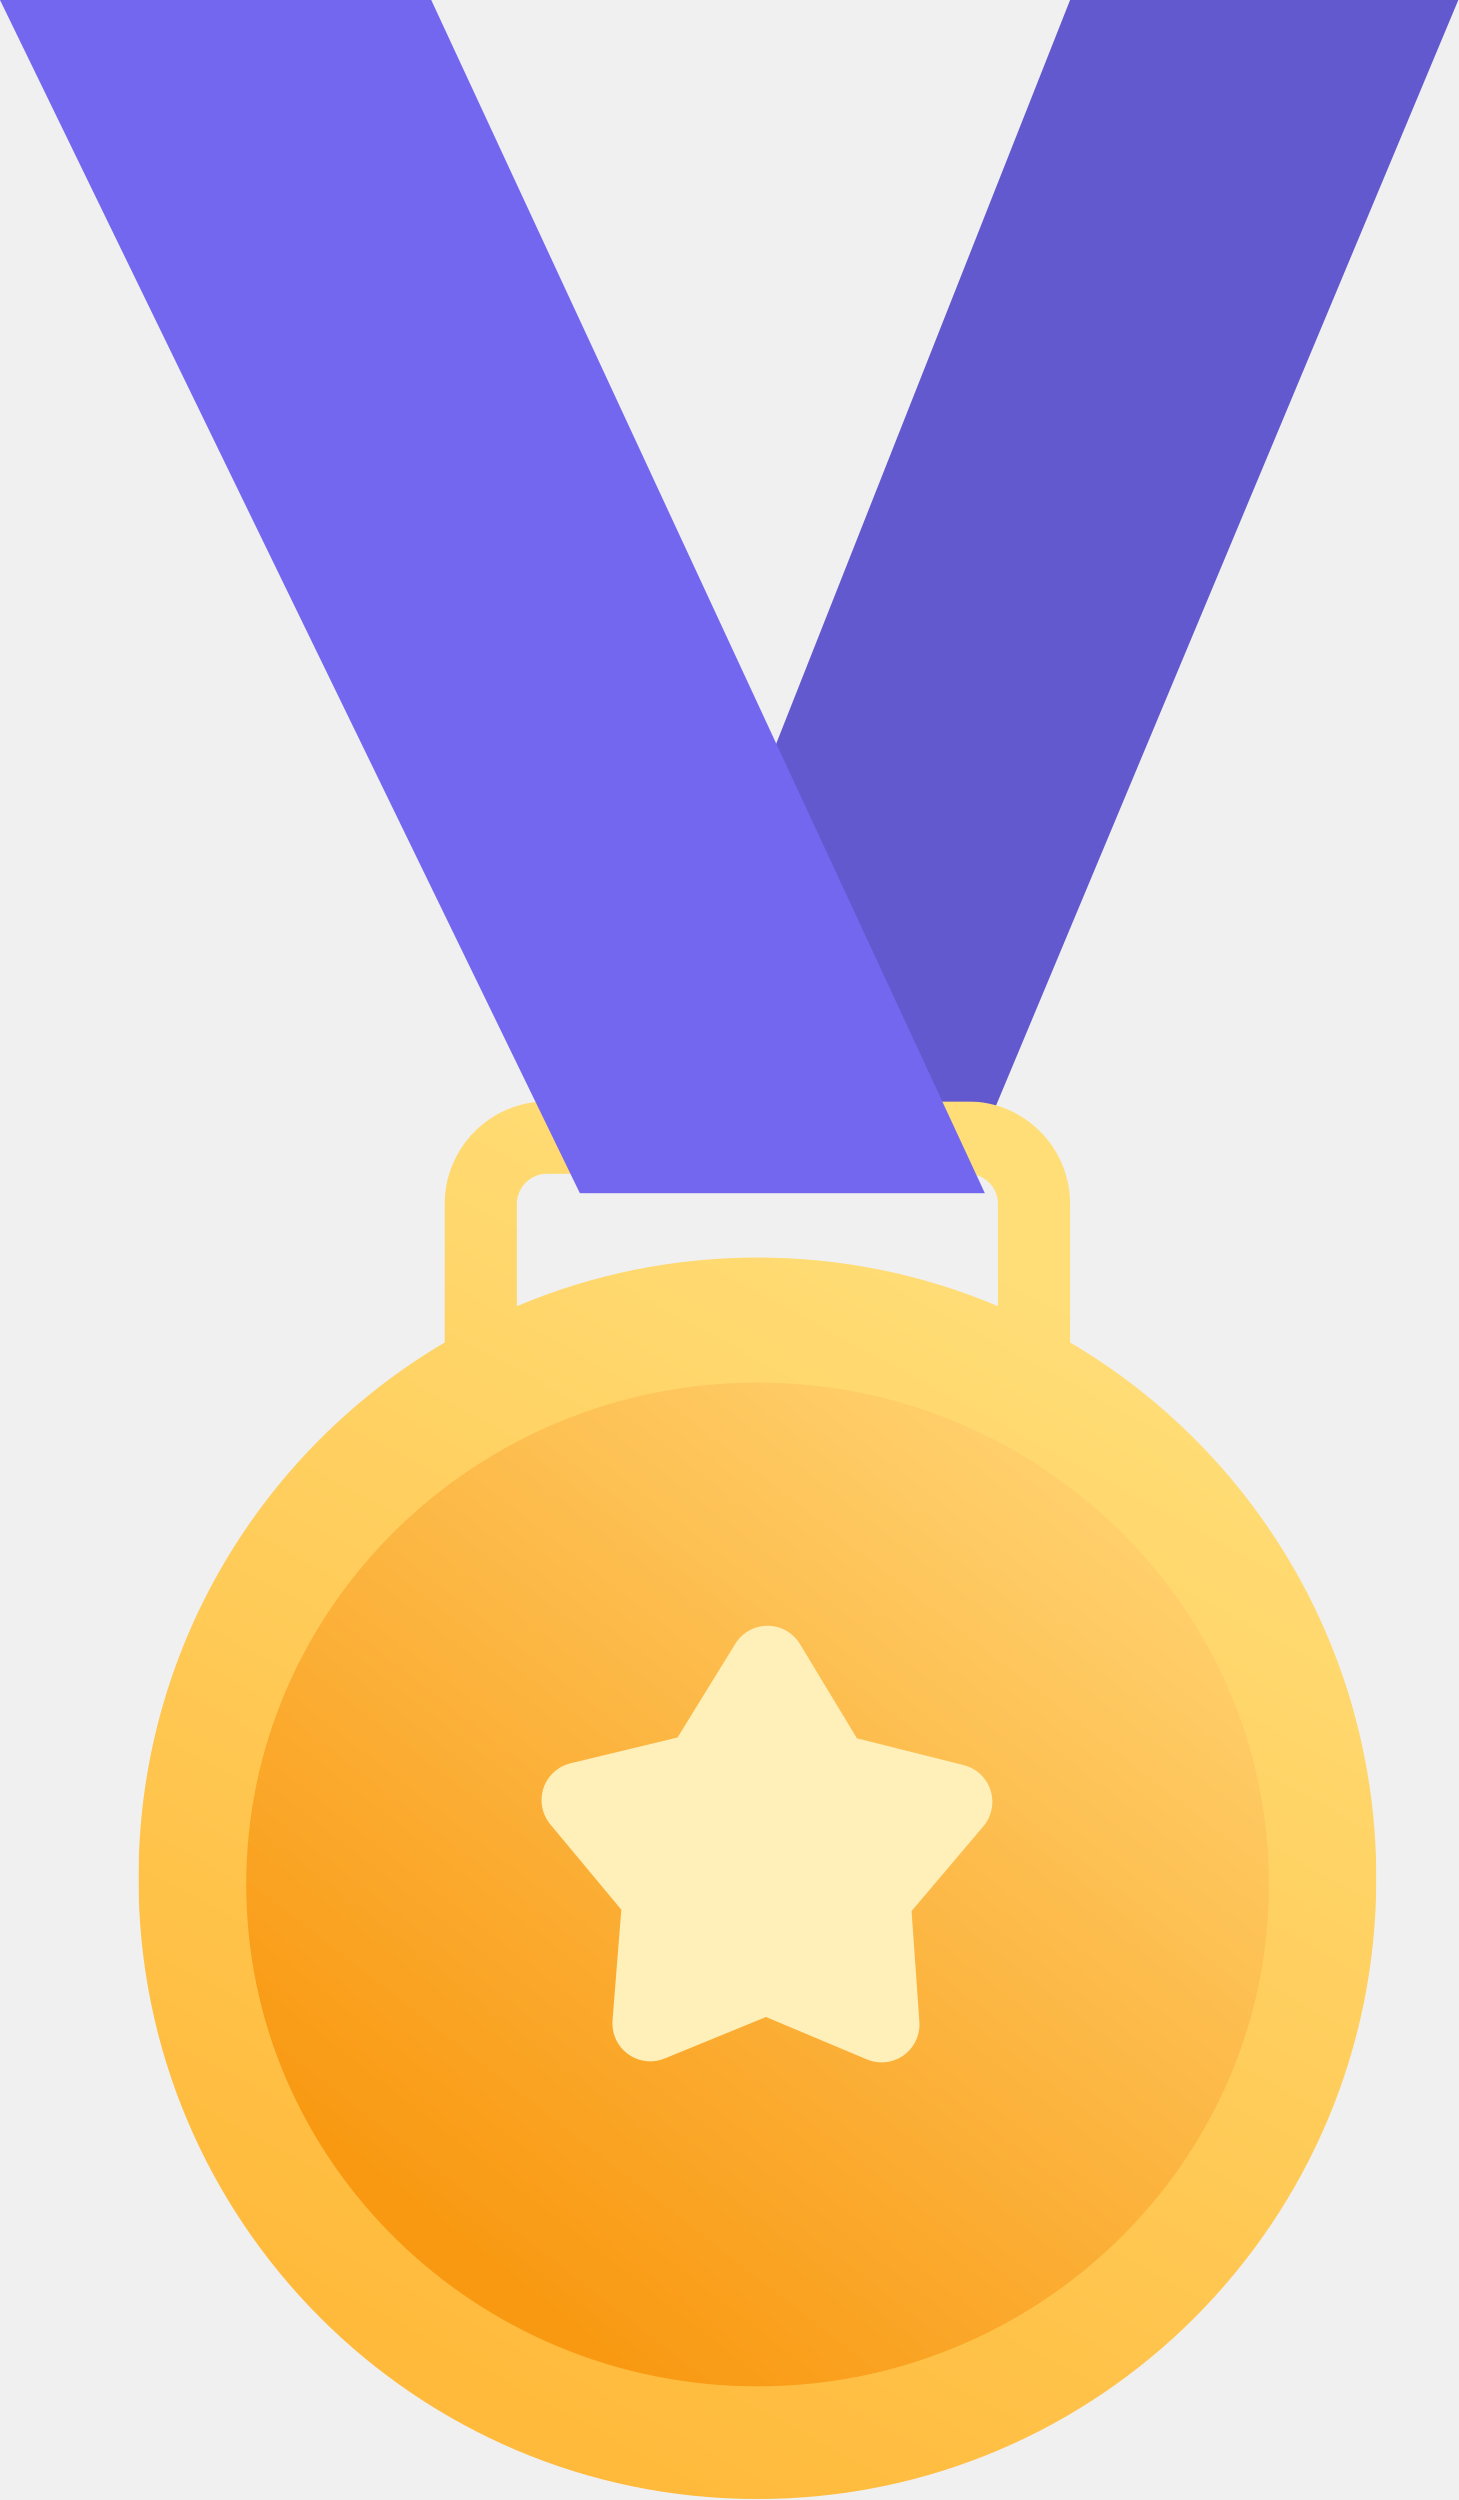
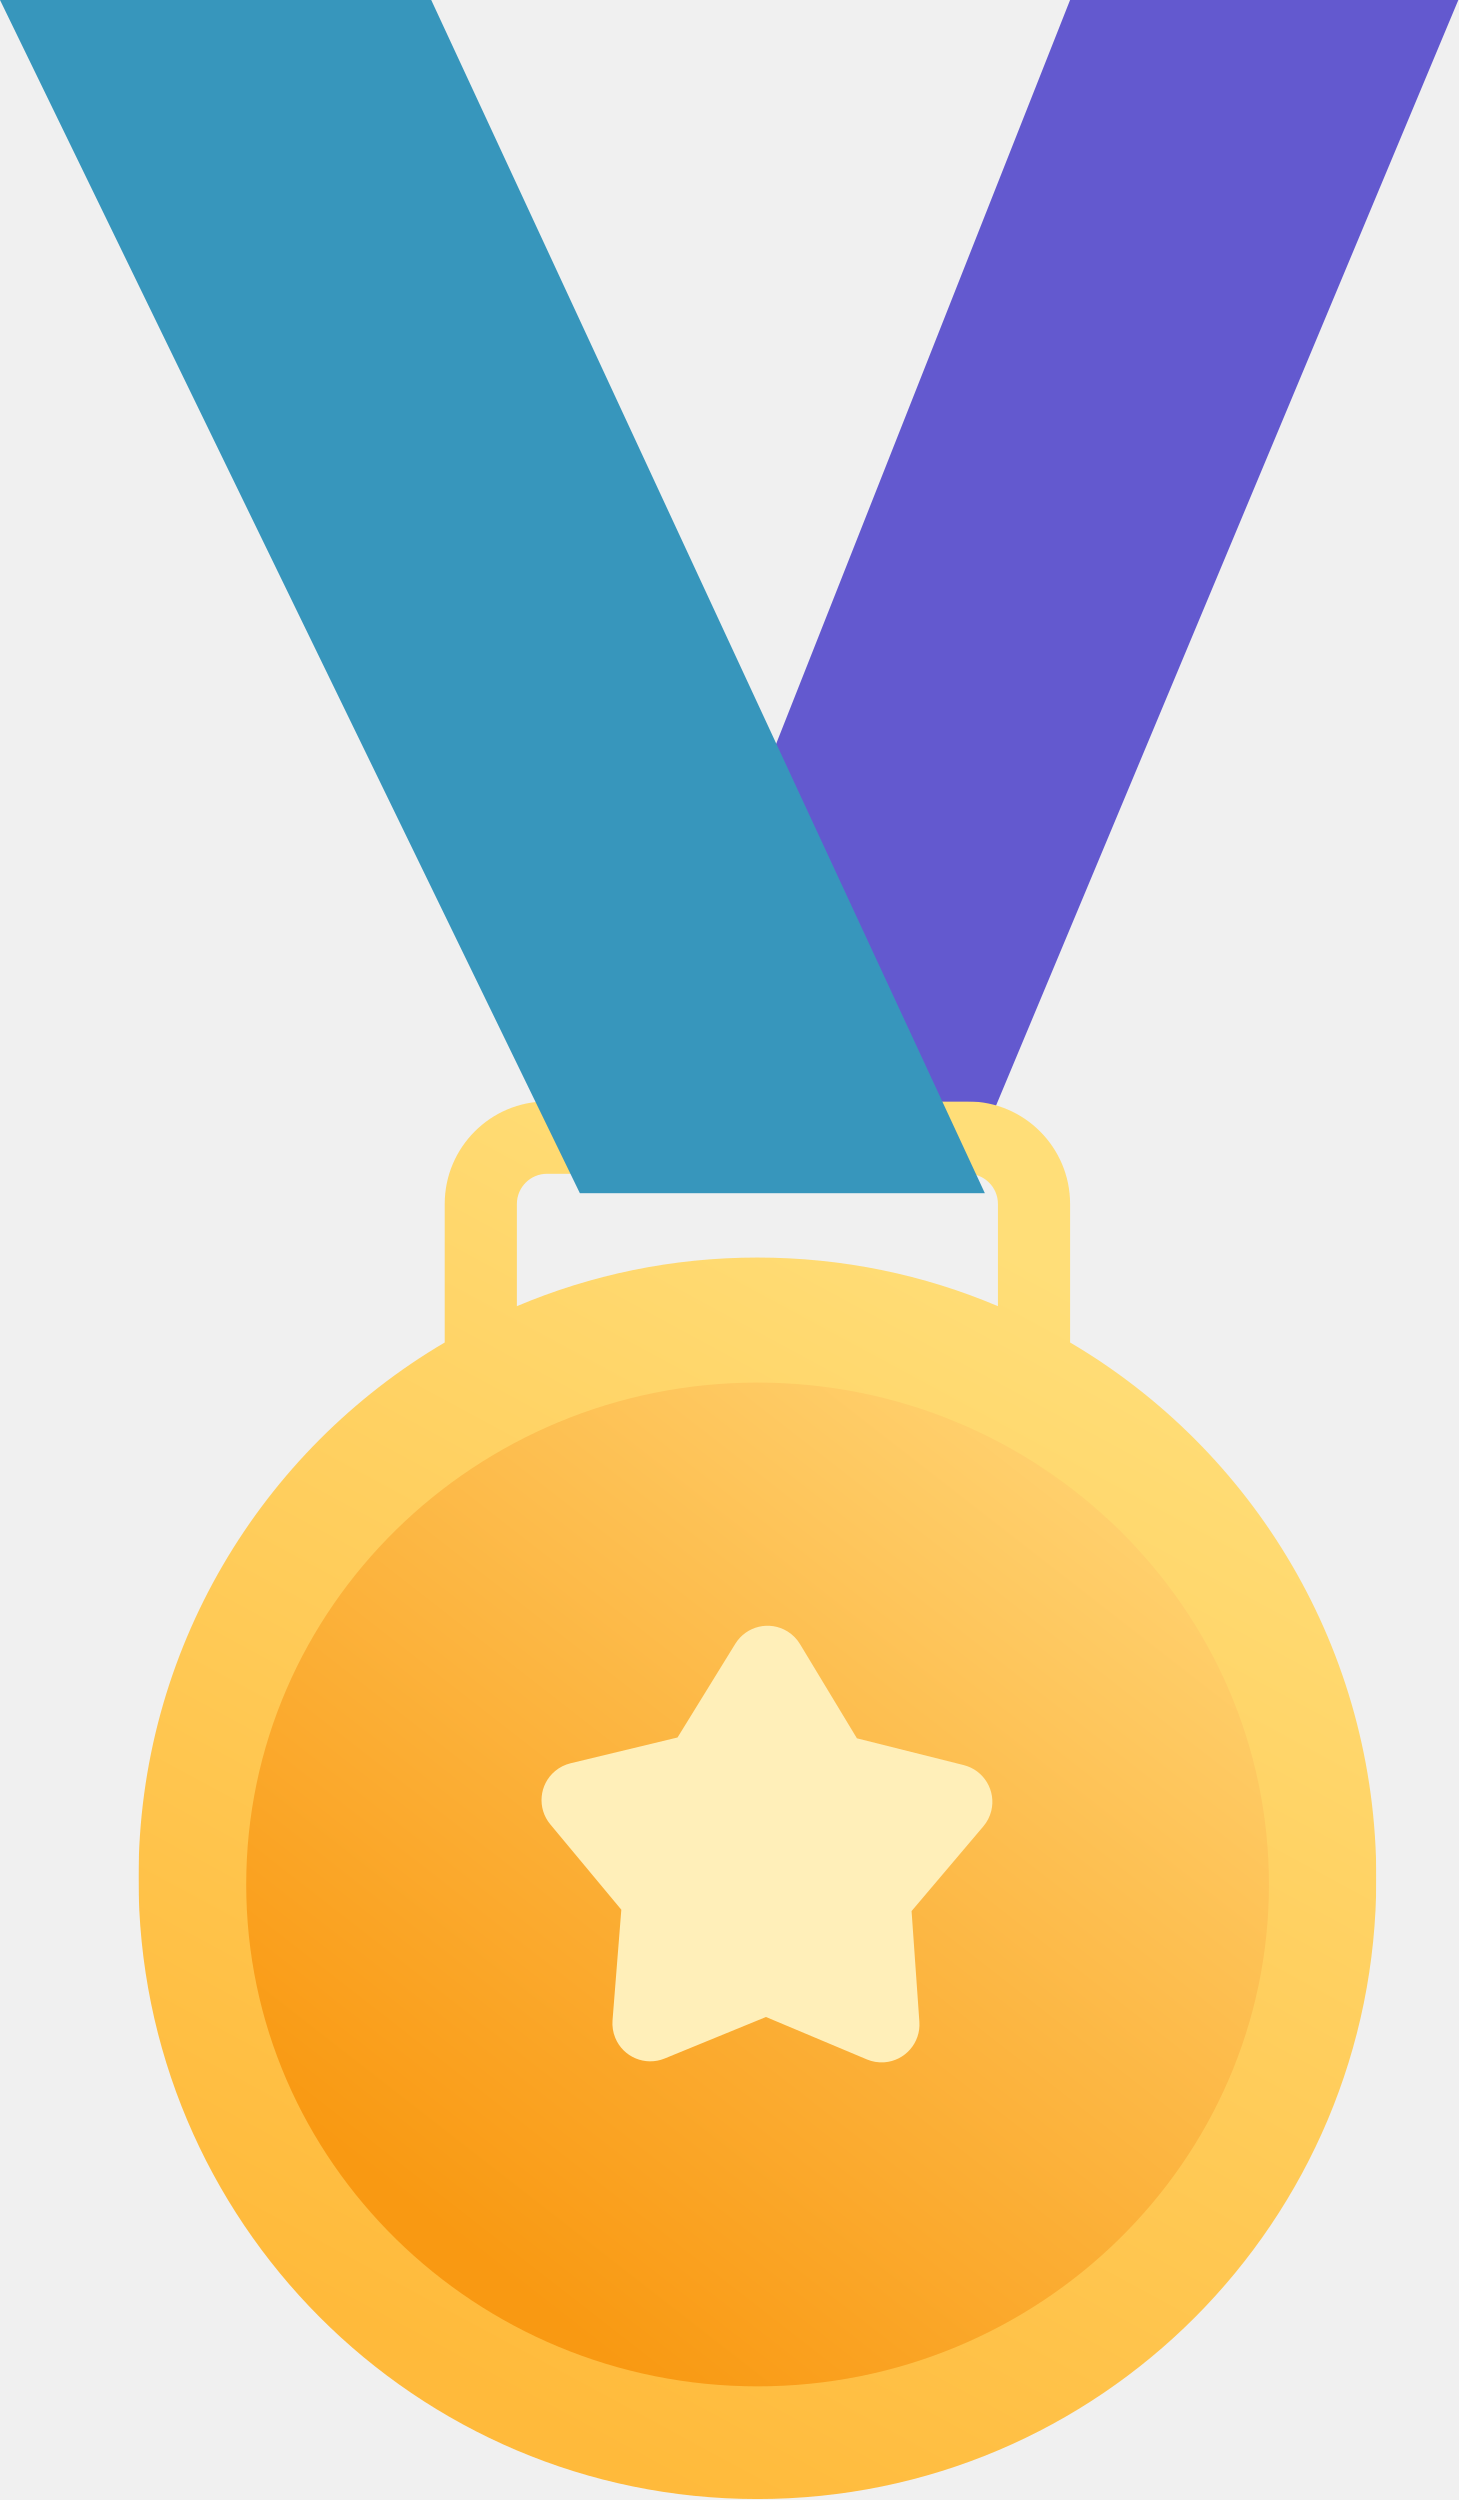
<svg xmlns="http://www.w3.org/2000/svg" xmlns:xlink="http://www.w3.org/1999/xlink" width="77px" height="132px" viewBox="0 0 77 132" version="1.1">
  <defs>
    <polygon id="path-1" points="0.312 0.155 65.67 0.155 65.67 73.949 0.312 73.949" />
    <linearGradient x1="74.194%" y1="12.412%" x2="34.456%" y2="95.336%" id="linearGradient-3">
      <stop stop-color="#FFDE78" offset="0%" />
      <stop stop-color="#FFBA3B" offset="100%" />
    </linearGradient>
    <linearGradient x1="84.444%" y1="12.871%" x2="24.603%" y2="88.537%" id="linearGradient-4">
      <stop stop-color="#FFD06D" offset="0%" />
      <stop stop-color="#F99912" offset="100%" />
    </linearGradient>
  </defs>
  <g id="⚙️-Symbols" stroke="none" stroke-width="1" fill="none" fill-rule="evenodd">
    <g id="28)-Widgets/1)-Advanced/Congratulations" transform="translate(-236, 0)">
      <g id="Badge" transform="translate(236, 0)">
        <polygon id="Fill-1" fill="#6359CF" points="56.5 0 32 62 51.075 62 77 0" />
        <g id="Group-4" transform="translate(7, 58)">
          <mask id="mask-2" fill="white">
            <use xlink:href="#path-1" />
          </mask>
          <g id="Clip-3" />
          <path d="M20.291,10.966 L20.291,5.568 C20.291,4.691 21.003,3.976 21.879,3.976 L44.103,3.976 C44.978,3.976 45.691,4.691 45.691,5.568 L45.691,10.966 C41.787,9.312 37.495,8.398 32.991,8.398 C28.487,8.398 24.195,9.312 20.291,10.966 M49.501,12.883 L49.501,5.568 C49.501,2.583 47.079,0.155 44.103,0.155 L21.879,0.155 C18.902,0.155 16.481,2.583 16.481,5.568 L16.481,12.883 C6.808,18.574 0.312,29.113 0.312,41.174 C0.312,59.275 14.943,73.949 32.991,73.949 C51.039,73.949 65.67,59.275 65.67,41.174 C65.67,29.113 59.175,18.574 49.501,12.883" id="Fill-2" fill="url(#linearGradient-3)" mask="url(#mask-2)" />
        </g>
        <path d="M40,126 C25.111,126 13,114.113 13,99.5 C13,84.887 25.111,73 40,73 C54.888,73 67,84.887 67,99.5 C67,114.113 54.888,126 40,126" id="Fill-5" fill="url(#linearGradient-4)" />
        <path d="M45.772,108.738 L40.443,106.497 L40.443,106.497 L35.094,108.689 C34.072,109.108 32.903,108.619 32.485,107.597 C32.366,107.307 32.317,106.993 32.341,106.68 L32.806,100.833 L32.806,100.833 L29.055,96.325 C28.349,95.476 28.464,94.214 29.314,93.508 C29.549,93.312 29.826,93.173 30.124,93.101 L35.774,91.739 L35.774,91.739 L38.825,86.79 C39.404,85.85 40.637,85.558 41.577,86.137 C41.848,86.304 42.075,86.533 42.239,86.806 L45.245,91.783 L45.245,91.783 L50.883,93.197 C51.955,93.466 52.605,94.552 52.337,95.624 C52.262,95.921 52.12,96.197 51.922,96.43 L48.131,100.904 L48.131,100.904 L48.543,106.755 C48.62,107.856 47.79,108.812 46.688,108.89 C46.375,108.912 46.061,108.86 45.772,108.738 Z" id="Fill-105" fill="#FFEFB9" />
-         <polygon id="Fill-116" fill="#7367F0" points="1.5262791e-13 0 22.769 0 52 63 30.617 63" />
+         <polygon id="Fill-116" fill="#3796bc" points="1.5262791e-13 0 22.769 0 52 63 30.617 63" />
      </g>
    </g>
  </g>
</svg>
